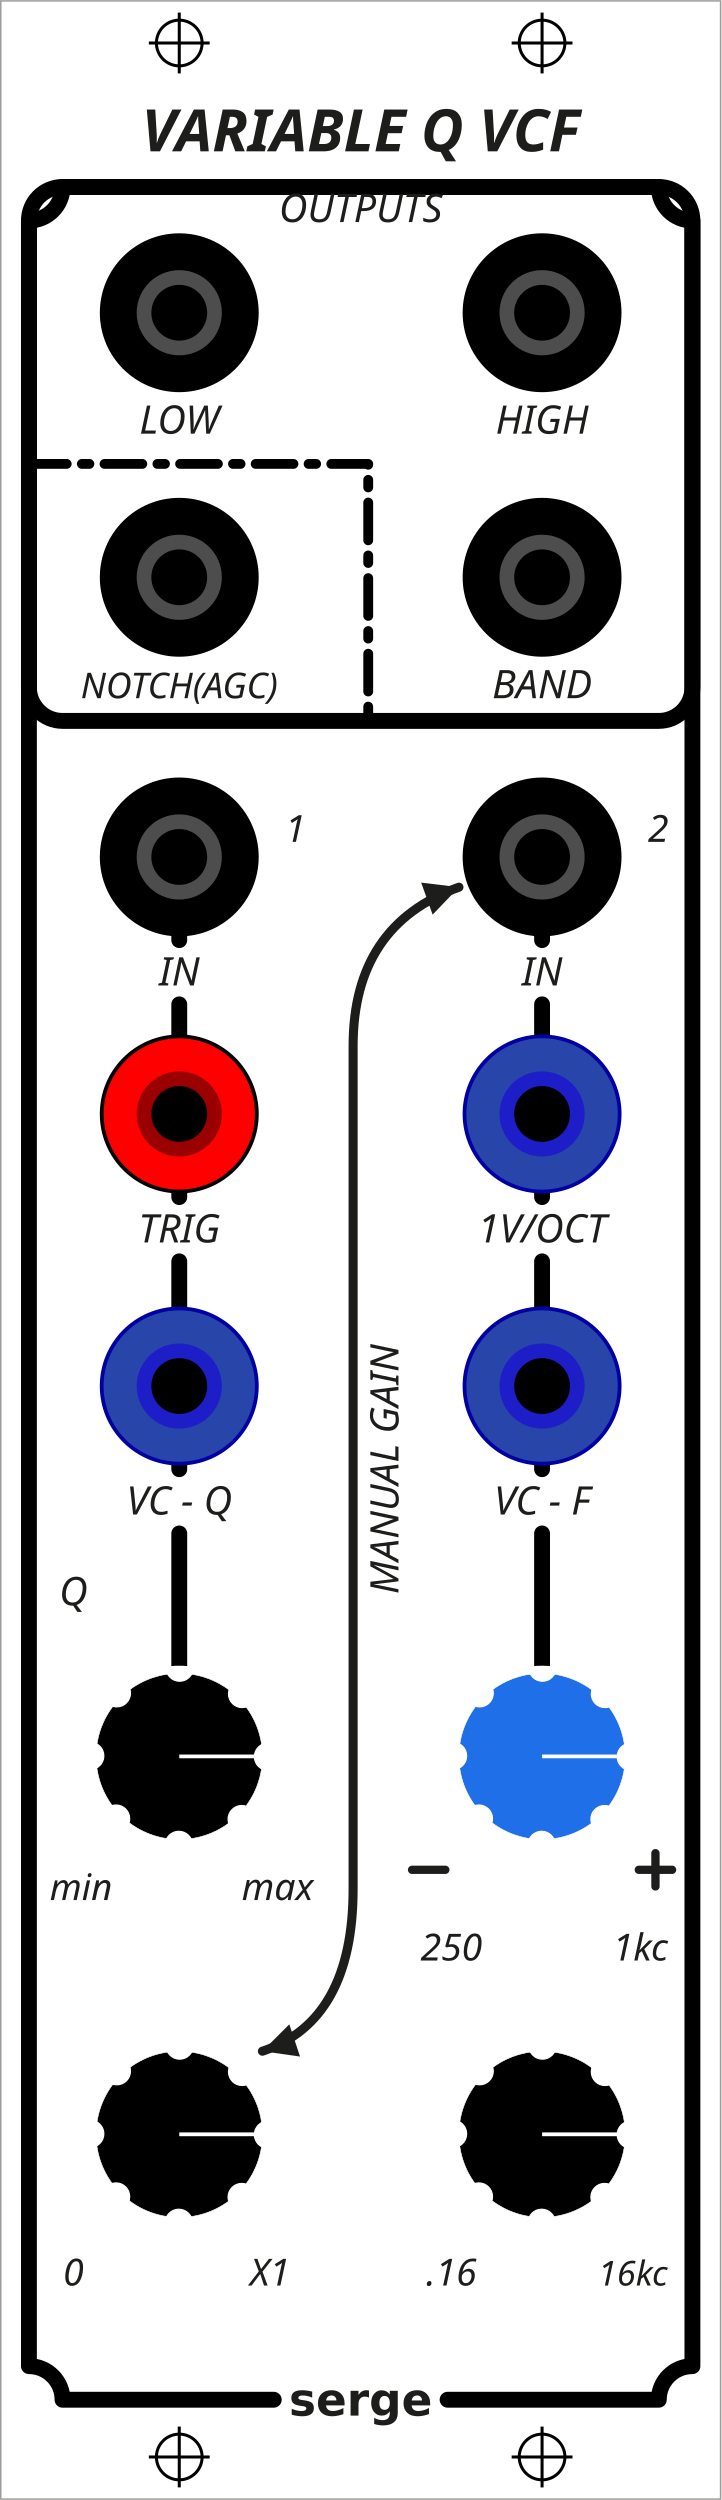
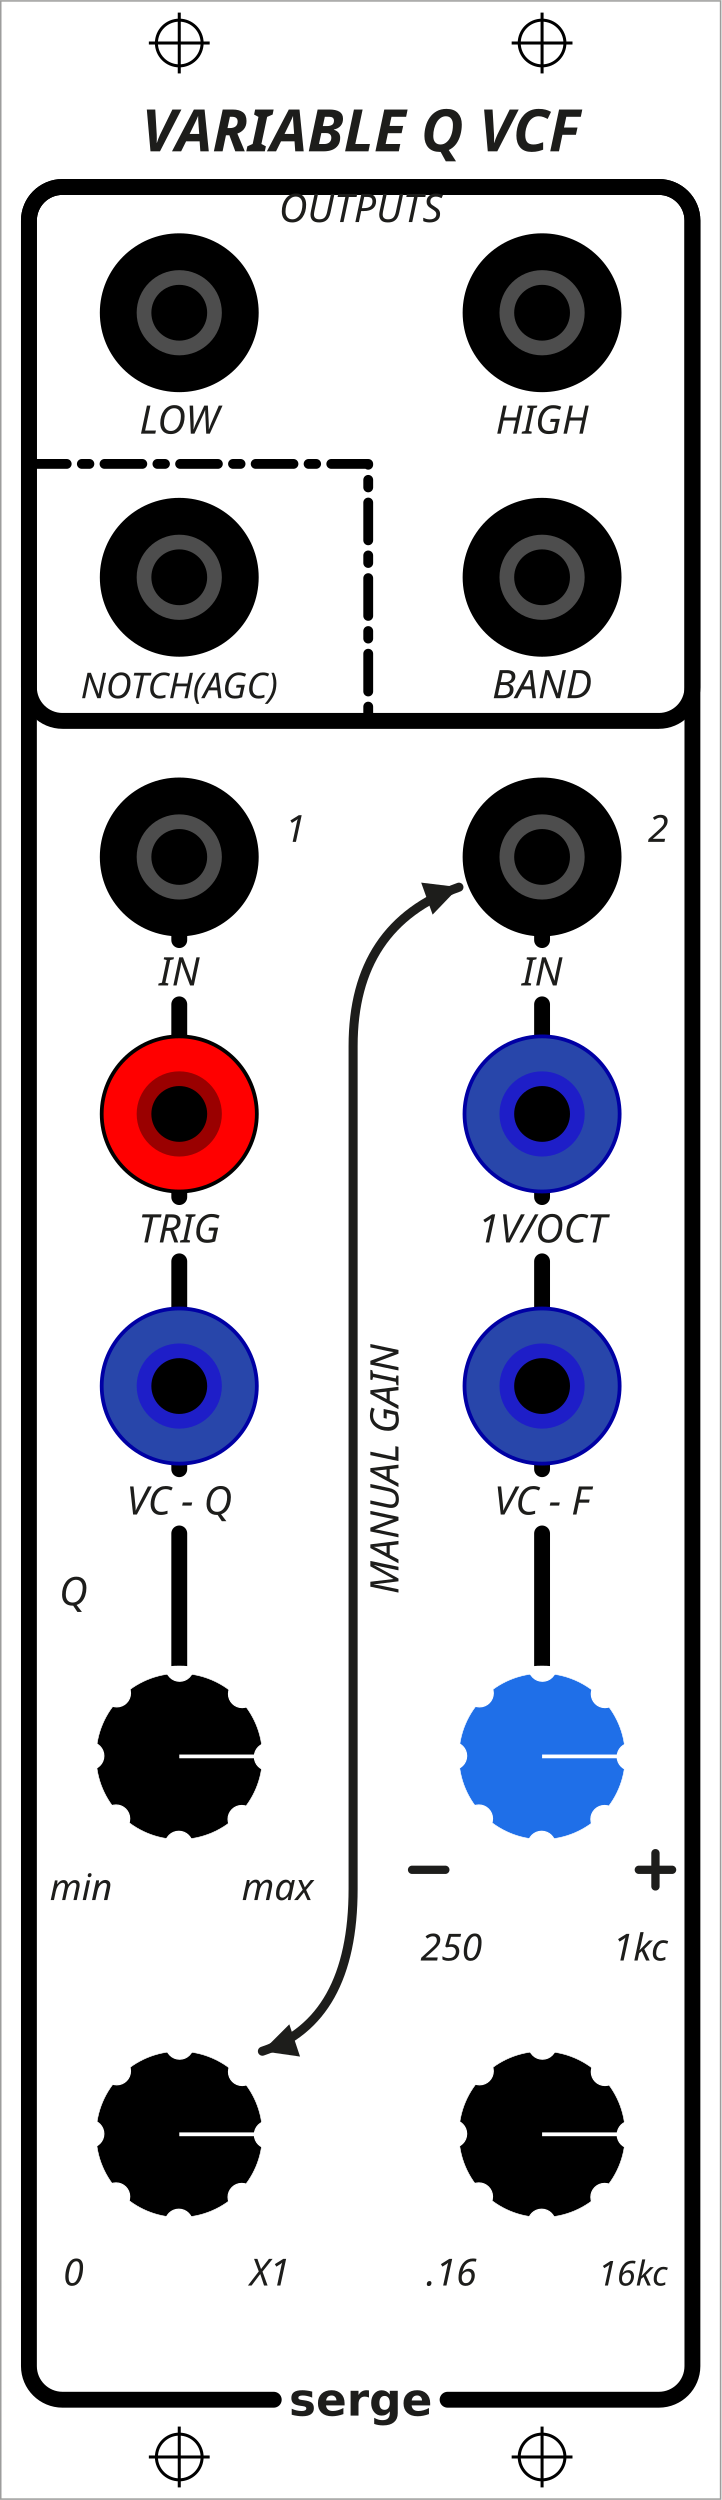
<svg xmlns="http://www.w3.org/2000/svg" xmlns:xlink="http://www.w3.org/1999/xlink" viewBox="0 0 190.866 661.417" height="6.89in" width="1.988in" xml:space="preserve" id="svg-serge" version="1.1">
  <defs id="defs-serge">
    <clipPath id="XMLID_3_-2-2-8-3-0-1-2">
      <use id="use7823-3-2-4-9-0-0" xlink:href="#XMLID_1_" x="0" y="0" width="100%" height="100%" />
    </clipPath>
    <circle id="XMLID_1_" cx="20.975" cy="20.926" r="18.024" />
  </defs>
  <g id="layer-Background">
    <rect id="background-white" x="0" y="0" width="190.866" height="661.417" style="fill:#ffffff;fill-opacity:1;stroke:none" />
    <rect x="0.2" y="0.2" width="190.466" height="661.017" style="fill:none;stroke:#9d9d9c;stroke-width:0.4" />
  </g>
  <g id="layer-Linework" transform="translate(-48.5669 -5.2913)">
-     <path d="M 167.000,640.221 L 222.890,640.221 A 8.89,8.89 0 0 1 231.780,631.332 L 231.780,63.611 A 8.89,8.89 0 0 1 222.890,54.721 L 65.110,54.721 A 8.89,8.89 0 0 1 56.220,63.611 L 56.220,631.332 A 8.89,8.89 0 0 1 65.110,640.221 L 121.000,640.221" style="display:inline;fill:none;stroke:#000000;stroke-width:4.2;stroke-linecap:round;stroke-linejoin:round" />
+     <path d="M 167.000,640.221 L 222.890,640.221 A 8.89,8.89 0 0 0 231.780,631.332 L 231.780,63.611 A 8.89,8.89 0 0 0 222.890,54.721 L 65.110,54.721 A 8.89,8.89 0 0 0 56.220,63.611 L 56.220,631.332 A 8.89,8.89 0 0 0 65.110,640.221 L 121.000,640.221" style="display:inline;fill:none;stroke:#000000;stroke-width:4.2;stroke-linecap:round;stroke-linejoin:round" />
    <text x="144.000" y="644.421" style="font-family:'Futura','Century Gothic','DejaVu Sans',sans-serif;font-weight:bold;font-size:12px;text-anchor:middle;fill:#1d1d1b">serge</text>
    <text x="144.0" y="45.291" style="font-variant:normal;font-weight:bold;font-stretch:normal;font-size:15.5px;font-family:Futura;-inkscape-font-specification:'Futura Bold';font-variant-ligatures:normal;font-variant-caps:normal;font-variant-numeric:normal;font-variant-east-asian:normal;text-align:center;writing-mode:lr-tb;text-anchor:middle;display:inline;fill:#1d1d1b;fill-opacity:1;fill-rule:nonzero;stroke:none;stroke-width:1.332;font-style:oblique">VARIABLE Q VCF</text>
    <path d="M 56.22,63.611 A 8.89,8.89 0 0 1 65.11,54.721 L 222.89,54.721 A 8.89,8.89 0 0 1 231.78,63.611 L 231.78,187.11 A 8.89,8.89 0 0 1 222.89,196 L 65.11,196 A 8.89,8.89 0 0 1 56.22,187.11 Z" style="display:inline;fill:none;stroke:#000000;stroke-width:4.2;stroke-linecap:round;stroke-linejoin:round" />
    <text x="144.0" y="64" style="font-variant:normal;font-weight:normal;font-stretch:normal;font-size:10.42px;font-family:Futura;-inkscape-font-specification:'Futura Bold';font-variant-ligatures:normal;font-variant-caps:normal;font-variant-numeric:normal;font-variant-east-asian:normal;text-align:center;writing-mode:lr-tb;text-anchor:middle;display:inline;fill:#1d1d1b;fill-opacity:1;fill-rule:nonzero;stroke:none;stroke-width:1.332;font-style:oblique">OUTPUTS</text>
    <text x="96.0" y="120" style="font-variant:normal;font-weight:normal;font-stretch:normal;font-size:10.42px;font-family:Futura;-inkscape-font-specification:'Futura Bold';font-variant-ligatures:normal;font-variant-caps:normal;font-variant-numeric:normal;font-variant-east-asian:normal;text-align:center;writing-mode:lr-tb;text-anchor:middle;display:inline;fill:#1d1d1b;fill-opacity:1;fill-rule:nonzero;stroke:none;stroke-width:1.332;font-style:oblique">LOW</text>
    <text x="192.0" y="120" style="font-variant:normal;font-weight:normal;font-stretch:normal;font-size:10.42px;font-family:Futura;-inkscape-font-specification:'Futura Bold';font-variant-ligatures:normal;font-variant-caps:normal;font-variant-numeric:normal;font-variant-east-asian:normal;text-align:center;writing-mode:lr-tb;text-anchor:middle;display:inline;fill:#1d1d1b;fill-opacity:1;fill-rule:nonzero;stroke:none;stroke-width:1.332;font-style:oblique">HIGH</text>
    <text x="96.0" y="190" style="font-variant:normal;font-weight:normal;font-stretch:normal;font-size:9.43px;font-family:Futura;-inkscape-font-specification:'Futura Bold';font-variant-ligatures:normal;font-variant-caps:normal;font-variant-numeric:normal;font-variant-east-asian:normal;text-align:center;writing-mode:lr-tb;text-anchor:middle;display:inline;fill:#1d1d1b;fill-opacity:1;fill-rule:nonzero;stroke:none;stroke-width:1.332;font-style:oblique">NOTCH(AGC)</text>
    <text x="192.0" y="190" style="font-variant:normal;font-weight:normal;font-stretch:normal;font-size:10.42px;font-family:Futura;-inkscape-font-specification:'Futura Bold';font-variant-ligatures:normal;font-variant-caps:normal;font-variant-numeric:normal;font-variant-east-asian:normal;text-align:center;writing-mode:lr-tb;text-anchor:middle;display:inline;fill:#1d1d1b;fill-opacity:1;fill-rule:nonzero;stroke:none;stroke-width:1.332;font-style:oblique">BAND</text>
    <path d="M 56.22,128 L 146.00,128 L 146.00,196" style="display:inline;fill:none;stroke:#000000;stroke-width:2.6;stroke-linecap:round;stroke-linejoin:round;stroke-dasharray:10,4,2,4" />
    <text x="124.0" y="228" style="font-variant:normal;font-weight:normal;font-stretch:normal;font-size:9.87px;font-family:Futura;-inkscape-font-specification:'Futura Bold';font-variant-ligatures:normal;font-variant-caps:normal;font-variant-numeric:normal;font-variant-east-asian:normal;text-align:start;writing-mode:lr-tb;text-anchor:start;display:inline;fill:#1d1d1b;fill-opacity:1;fill-rule:nonzero;stroke:none;stroke-width:1.332;font-style:oblique">1</text>
    <text x="220.0" y="228" style="font-variant:normal;font-weight:normal;font-stretch:normal;font-size:9.87px;font-family:Futura;-inkscape-font-specification:'Futura Bold';font-variant-ligatures:normal;font-variant-caps:normal;font-variant-numeric:normal;font-variant-east-asian:normal;text-align:start;writing-mode:lr-tb;text-anchor:start;display:inline;fill:#1d1d1b;fill-opacity:1;fill-rule:nonzero;stroke:none;stroke-width:1.332;font-style:oblique">2</text>
    <path d="M 96.000,246.518 L 96.000,254.000" style="display:inline;fill:none;stroke:#000000;stroke-width:4.2;stroke-linecap:round;stroke-linejoin:round;stroke-dasharray:none;stroke-opacity:1" />
    <text x="96.0" y="266" style="font-variant:normal;font-weight:normal;font-stretch:normal;font-size:10.42px;font-family:Futura;-inkscape-font-specification:'Futura Bold';font-variant-ligatures:normal;font-variant-caps:normal;font-variant-numeric:normal;font-variant-east-asian:normal;text-align:center;writing-mode:lr-tb;text-anchor:middle;display:inline;fill:#1d1d1b;fill-opacity:1;fill-rule:nonzero;stroke:none;stroke-width:1.332;font-style:oblique">IN</text>
    <path d="M 96.000,271.000 L 96.000,285.482" style="display:inline;fill:none;stroke:#000000;stroke-width:4.2;stroke-linecap:round;stroke-linejoin:round;stroke-dasharray:none;stroke-opacity:1" />
    <path d="M 192.000,246.518 L 192.000,254.000" style="display:inline;fill:none;stroke:#000000;stroke-width:4.2;stroke-linecap:round;stroke-linejoin:round;stroke-dasharray:none;stroke-opacity:1" />
    <text x="192.0" y="266" style="font-variant:normal;font-weight:normal;font-stretch:normal;font-size:10.42px;font-family:Futura;-inkscape-font-specification:'Futura Bold';font-variant-ligatures:normal;font-variant-caps:normal;font-variant-numeric:normal;font-variant-east-asian:normal;text-align:center;writing-mode:lr-tb;text-anchor:middle;display:inline;fill:#1d1d1b;fill-opacity:1;fill-rule:nonzero;stroke:none;stroke-width:1.332;font-style:oblique">IN</text>
    <path d="M 192.000,271.000 L 192.000,285.482" style="display:inline;fill:none;stroke:#000000;stroke-width:4.2;stroke-linecap:round;stroke-linejoin:round;stroke-dasharray:none;stroke-opacity:1" />
    <path d="M 96.000,314.518 L 96.000,322.000" style="display:inline;fill:none;stroke:#000000;stroke-width:4.2;stroke-linecap:round;stroke-linejoin:round;stroke-dasharray:none;stroke-opacity:1" />
    <text x="96.0" y="334" style="font-variant:normal;font-weight:normal;font-stretch:normal;font-size:10.42px;font-family:Futura;-inkscape-font-specification:'Futura Bold';font-variant-ligatures:normal;font-variant-caps:normal;font-variant-numeric:normal;font-variant-east-asian:normal;text-align:center;writing-mode:lr-tb;text-anchor:middle;display:inline;fill:#1d1d1b;fill-opacity:1;fill-rule:nonzero;stroke:none;stroke-width:1.332;font-style:oblique">TRIG</text>
    <path d="M 96.000,339.000 L 96.000,357.482" style="display:inline;fill:none;stroke:#000000;stroke-width:4.2;stroke-linecap:round;stroke-linejoin:round;stroke-dasharray:none;stroke-opacity:1" />
    <path d="M 192.000,314.518 L 192.000,322.000" style="display:inline;fill:none;stroke:#000000;stroke-width:4.2;stroke-linecap:round;stroke-linejoin:round;stroke-dasharray:none;stroke-opacity:1" />
    <text x="192.0" y="334" style="font-variant:normal;font-weight:normal;font-stretch:normal;font-size:10.42px;font-family:Futura;-inkscape-font-specification:'Futura Bold';font-variant-ligatures:normal;font-variant-caps:normal;font-variant-numeric:normal;font-variant-east-asian:normal;text-align:center;writing-mode:lr-tb;text-anchor:middle;display:inline;fill:#1d1d1b;fill-opacity:1;fill-rule:nonzero;stroke:none;stroke-width:1.332;font-style:oblique">1V/OCT</text>
    <path d="M 192.000,339.000 L 192.000,357.482" style="display:inline;fill:none;stroke:#000000;stroke-width:4.2;stroke-linecap:round;stroke-linejoin:round;stroke-dasharray:none;stroke-opacity:1" />
    <path d="M 96.000,386.518 L 96.000,394.000" style="display:inline;fill:none;stroke:#000000;stroke-width:4.2;stroke-linecap:round;stroke-linejoin:round;stroke-dasharray:none;stroke-opacity:1" />
    <text x="96.0" y="406" style="font-variant:normal;font-weight:normal;font-stretch:normal;font-size:10.42px;font-family:Futura;-inkscape-font-specification:'Futura Bold';font-variant-ligatures:normal;font-variant-caps:normal;font-variant-numeric:normal;font-variant-east-asian:normal;text-align:center;writing-mode:lr-tb;text-anchor:middle;display:inline;fill:#1d1d1b;fill-opacity:1;fill-rule:nonzero;stroke:none;stroke-width:1.332;font-style:oblique">VC - Q</text>
    <path d="M 96.000,411.000 L 96.000,457.372" style="display:inline;fill:none;stroke:#000000;stroke-width:4.2;stroke-linecap:round;stroke-linejoin:round;stroke-dasharray:none;stroke-opacity:1" />
    <text x="68.0" y="430" style="font-variant:normal;font-weight:normal;font-stretch:normal;font-size:10.42px;font-family:Futura;-inkscape-font-specification:'Futura Bold';font-variant-ligatures:normal;font-variant-caps:normal;font-variant-numeric:normal;font-variant-east-asian:normal;text-align:center;writing-mode:lr-tb;text-anchor:middle;display:inline;fill:#1d1d1b;fill-opacity:1;fill-rule:nonzero;stroke:none;stroke-width:1.332;font-style:oblique">Q</text>
    <path d="M 192.000,386.518 L 192.000,394.000" style="display:inline;fill:none;stroke:#000000;stroke-width:4.2;stroke-linecap:round;stroke-linejoin:round;stroke-dasharray:none;stroke-opacity:1" />
    <text x="192.0" y="406" style="font-variant:normal;font-weight:normal;font-stretch:normal;font-size:10.42px;font-family:Futura;-inkscape-font-specification:'Futura Bold';font-variant-ligatures:normal;font-variant-caps:normal;font-variant-numeric:normal;font-variant-east-asian:normal;text-align:center;writing-mode:lr-tb;text-anchor:middle;display:inline;fill:#1d1d1b;fill-opacity:1;fill-rule:nonzero;stroke:none;stroke-width:1.332;font-style:oblique">VC - F</text>
    <path d="M 192.000,411.000 L 192.000,457.372" style="display:inline;fill:none;stroke:#000000;stroke-width:4.2;stroke-linecap:round;stroke-linejoin:round;stroke-dasharray:none;stroke-opacity:1" />
    <text x="70.0" y="508" style="font-variant:normal;font-weight:normal;font-stretch:normal;font-size:9.67px;font-family:Futura;-inkscape-font-specification:'Futura Bold';font-variant-ligatures:normal;font-variant-caps:normal;font-variant-numeric:normal;font-variant-east-asian:normal;text-align:center;writing-mode:lr-tb;text-anchor:middle;display:inline;fill:#1d1d1b;fill-opacity:1;fill-rule:nonzero;stroke:none;stroke-width:1.332;font-style:oblique">min</text>
    <text x="122.0" y="508" style="font-variant:normal;font-weight:normal;font-stretch:normal;font-size:9.87px;font-family:Futura;-inkscape-font-specification:'Futura Bold';font-variant-ligatures:normal;font-variant-caps:normal;font-variant-numeric:normal;font-variant-east-asian:normal;text-align:center;writing-mode:lr-tb;text-anchor:middle;display:inline;fill:#1d1d1b;fill-opacity:1;fill-rule:nonzero;stroke:none;stroke-width:1.332;font-style:oblique">max</text>
    <path d="M 157.60,500.00 L 166.40,500.00" style="display:inline;fill:none;stroke:#1d1d1b;stroke-width:2.2;stroke-linecap:round;stroke-linejoin:round" />
    <path d="M 217.60,500.00 L 226.40,500.00 M 222.00,495.60 L 222.00,504.40" style="display:inline;fill:none;stroke:#1d1d1b;stroke-width:2.2;stroke-linecap:round;stroke-linejoin:round" />
    <text x="168.0" y="524" style="font-variant:normal;font-weight:normal;font-stretch:normal;font-size:9.87px;font-family:Futura;-inkscape-font-specification:'Futura Bold';font-variant-ligatures:normal;font-variant-caps:normal;font-variant-numeric:normal;font-variant-east-asian:normal;text-align:center;writing-mode:lr-tb;text-anchor:middle;display:inline;fill:#1d1d1b;fill-opacity:1;fill-rule:nonzero;stroke:none;stroke-width:1.332;font-style:oblique">250</text>
    <text x="218.0" y="524" style="font-variant:normal;font-weight:normal;font-stretch:normal;font-size:9.87px;font-family:Futura;-inkscape-font-specification:'Futura Bold';font-variant-ligatures:normal;font-variant-caps:normal;font-variant-numeric:normal;font-variant-east-asian:normal;text-align:center;writing-mode:lr-tb;text-anchor:middle;display:inline;fill:#1d1d1b;fill-opacity:1;fill-rule:nonzero;stroke:none;stroke-width:1.332;font-style:oblique">1kc</text>
    <text x="68.0" y="610" style="font-variant:normal;font-weight:normal;font-stretch:normal;font-size:9.87px;font-family:Futura;-inkscape-font-specification:'Futura Bold';font-variant-ligatures:normal;font-variant-caps:normal;font-variant-numeric:normal;font-variant-east-asian:normal;text-align:center;writing-mode:lr-tb;text-anchor:middle;display:inline;fill:#1d1d1b;fill-opacity:1;fill-rule:nonzero;stroke:none;stroke-width:1.332;font-style:oblique">0</text>
    <text x="120.0" y="610" style="font-variant:normal;font-weight:normal;font-stretch:normal;font-size:9.87px;font-family:Futura;-inkscape-font-specification:'Futura Bold';font-variant-ligatures:normal;font-variant-caps:normal;font-variant-numeric:normal;font-variant-east-asian:normal;text-align:center;writing-mode:lr-tb;text-anchor:middle;display:inline;fill:#1d1d1b;fill-opacity:1;fill-rule:nonzero;stroke:none;stroke-width:1.332;font-style:oblique">X1</text>
    <text x="168.0" y="610" style="font-variant:normal;font-weight:normal;font-stretch:normal;font-size:9.87px;font-family:Futura;-inkscape-font-specification:'Futura Bold';font-variant-ligatures:normal;font-variant-caps:normal;font-variant-numeric:normal;font-variant-east-asian:normal;text-align:center;writing-mode:lr-tb;text-anchor:middle;display:inline;fill:#1d1d1b;fill-opacity:1;fill-rule:nonzero;stroke:none;stroke-width:1.332;font-style:oblique">.16</text>
    <text x="216.0" y="610" style="font-variant:normal;font-weight:normal;font-stretch:normal;font-size:9.07px;font-family:Futura;-inkscape-font-specification:'Futura Bold';font-variant-ligatures:normal;font-variant-caps:normal;font-variant-numeric:normal;font-variant-east-asian:normal;text-align:center;writing-mode:lr-tb;text-anchor:middle;display:inline;fill:#1d1d1b;fill-opacity:1;fill-rule:nonzero;stroke:none;stroke-width:1.332;font-style:oblique">16kc</text>
    <path d="M 118.00,548 Q 142.00,540 142.00,505 L 142.00,282 Q 142.00,250 170.00,240" style="display:inline;fill:none;stroke:#1d1d1b;stroke-width:2.4;stroke-linecap:round;stroke-linejoin:round" />
    <path d="M 118.00,548.00 L 125.12,540.88 L 127.96,549.42 Z" style="fill:#1d1d1b;stroke:none" />
    <path d="M 170.00,240.00 L 163.04,247.26 L 160.01,238.79 Z" style="fill:#1d1d1b;stroke:none" />
    <text x="154.0" y="394" style="font-variant:normal;font-weight:normal;font-stretch:normal;font-size:10.42px;font-family:Futura;-inkscape-font-specification:'Futura Bold';font-variant-ligatures:normal;font-variant-caps:normal;font-variant-numeric:normal;font-variant-east-asian:normal;text-align:center;writing-mode:lr-tb;text-anchor:middle;display:inline;fill:#1d1d1b;fill-opacity:1;fill-rule:nonzero;stroke:none;stroke-width:1.332;font-style:oblique" transform="rotate(-90 154.00 394.00)">MANUAL GAIN</text>
  </g>
  <g id="layer-XXX" transform="translate(-48.5669 -5.2913)">
    <g transform="matrix(1,0,0,1,-95.95958,-68.1832)">
      <g style="display:inline" id="g46362-5-5-s1" transform="matrix(1.333333,0,0,-1.333333,-192.0404,468.1833)">
        <g transform="matrix(1,0,0,0.997611,0,504)" id="g46352-9-9-s1">
          <path id="path46350-9-1-s1" style="fill:none;stroke:#1d1d1b;stroke-width:1.802;stroke-linecap:butt;stroke-linejoin:miter;stroke-miterlimit:8.825;stroke-dasharray:none;stroke-opacity:1" d="m 282.828,-265.474 10.344,-10.345" />
        </g>
        <g id="g46360-2-3-s1">
          <g id="g46358-5-2-s1">
            <g transform="matrix(1,0,0,0.997611,0,504)" id="g46356-6-0-s1">
              <path id="path46354-1-9-s1" style="fill:none;stroke:#1d1d1b;stroke-width:1.802;stroke-linecap:butt;stroke-linejoin:miter;stroke-miterlimit:8.825;stroke-dasharray:none;stroke-opacity:1" d="m 293.172,-265.474 -10.344,-10.345" />
            </g>
          </g>
        </g>
      </g>
    </g>
    <g transform="matrix(1,0,0,1,0.04042,-68.1832)">
      <g style="display:inline" id="g46362-5-5-s3" transform="matrix(1.333333,0,0,-1.333333,-192.0404,468.1833)">
        <g transform="matrix(1,0,0,0.997611,0,504)" id="g46352-9-9-s3">
          <path id="path46350-9-1-s3" style="fill:none;stroke:#1d1d1b;stroke-width:1.802;stroke-linecap:butt;stroke-linejoin:miter;stroke-miterlimit:8.825;stroke-dasharray:none;stroke-opacity:1" d="m 282.828,-265.474 10.344,-10.345" />
        </g>
        <g id="g46360-2-3-s3">
          <g id="g46358-5-2-s3">
            <g transform="matrix(1,0,0,0.997611,0,504)" id="g46356-6-0-s3">
              <path id="path46354-1-9-s3" style="fill:none;stroke:#1d1d1b;stroke-width:1.802;stroke-linecap:butt;stroke-linejoin:miter;stroke-miterlimit:8.825;stroke-dasharray:none;stroke-opacity:1" d="m 293.172,-265.474 -10.344,-10.345" />
            </g>
          </g>
        </g>
      </g>
    </g>
    <g transform="matrix(1,0,0,1,-95.95958,1.816802)">
      <g style="display:inline" id="g46362-5-5-s5" transform="matrix(1.333333,0,0,-1.333333,-192.0404,468.1833)">
        <g transform="matrix(1,0,0,0.997611,0,504)" id="g46352-9-9-s5">
          <path id="path46350-9-1-s5" style="fill:none;stroke:#1d1d1b;stroke-width:1.802;stroke-linecap:butt;stroke-linejoin:miter;stroke-miterlimit:8.825;stroke-dasharray:none;stroke-opacity:1" d="m 282.828,-265.474 10.344,-10.345" />
        </g>
        <g id="g46360-2-3-s5">
          <g id="g46358-5-2-s5">
            <g transform="matrix(1,0,0,0.997611,0,504)" id="g46356-6-0-s5">
              <path id="path46354-1-9-s5" style="fill:none;stroke:#1d1d1b;stroke-width:1.802;stroke-linecap:butt;stroke-linejoin:miter;stroke-miterlimit:8.825;stroke-dasharray:none;stroke-opacity:1" d="m 293.172,-265.474 -10.344,-10.345" />
            </g>
          </g>
        </g>
      </g>
    </g>
    <g transform="matrix(1,0,0,1,0.04042,1.816802)">
      <g style="display:inline" id="g46362-5-5-s7" transform="matrix(1.333333,0,0,-1.333333,-192.0404,468.1833)">
        <g transform="matrix(1,0,0,0.997611,0,504)" id="g46352-9-9-s7">
          <path id="path46350-9-1-s7" style="fill:none;stroke:#1d1d1b;stroke-width:1.802;stroke-linecap:butt;stroke-linejoin:miter;stroke-miterlimit:8.825;stroke-dasharray:none;stroke-opacity:1" d="m 282.828,-265.474 10.344,-10.345" />
        </g>
        <g id="g46360-2-3-s7">
          <g id="g46358-5-2-s7">
            <g transform="matrix(1,0,0,0.997611,0,504)" id="g46356-6-0-s7">
              <path id="path46354-1-9-s7" style="fill:none;stroke:#1d1d1b;stroke-width:1.802;stroke-linecap:butt;stroke-linejoin:miter;stroke-miterlimit:8.825;stroke-dasharray:none;stroke-opacity:1" d="m 293.172,-265.474 -10.344,-10.345" />
            </g>
          </g>
        </g>
      </g>
    </g>
    <g transform="matrix(1,0,0,1,-95.95958,75.8168)">
      <g style="display:inline" id="g46362-5-5-s9" transform="matrix(1.333333,0,0,-1.333333,-192.0404,468.1833)">
        <g transform="matrix(1,0,0,0.997611,0,504)" id="g46352-9-9-s9">
          <path id="path46350-9-1-s9" style="fill:none;stroke:#1d1d1b;stroke-width:1.802;stroke-linecap:butt;stroke-linejoin:miter;stroke-miterlimit:8.825;stroke-dasharray:none;stroke-opacity:1" d="m 282.828,-265.474 10.344,-10.345" />
        </g>
        <g id="g46360-2-3-s9">
          <g id="g46358-5-2-s9">
            <g transform="matrix(1,0,0,0.997611,0,504)" id="g46356-6-0-s9">
              <path id="path46354-1-9-s9" style="fill:none;stroke:#1d1d1b;stroke-width:1.802;stroke-linecap:butt;stroke-linejoin:miter;stroke-miterlimit:8.825;stroke-dasharray:none;stroke-opacity:1" d="m 293.172,-265.474 -10.344,-10.345" />
            </g>
          </g>
        </g>
      </g>
    </g>
    <g transform="matrix(1,0,0,1,0.04042,75.8168)">
      <g style="display:inline" id="g46362-5-5-s11" transform="matrix(1.333333,0,0,-1.333333,-192.0404,468.1833)">
        <g transform="matrix(1,0,0,0.997611,0,504)" id="g46352-9-9-s11">
          <path id="path46350-9-1-s11" style="fill:none;stroke:#1d1d1b;stroke-width:1.802;stroke-linecap:butt;stroke-linejoin:miter;stroke-miterlimit:8.825;stroke-dasharray:none;stroke-opacity:1" d="m 282.828,-265.474 10.344,-10.345" />
        </g>
        <g id="g46360-2-3-s11">
          <g id="g46358-5-2-s11">
            <g transform="matrix(1,0,0,0.997611,0,504)" id="g46356-6-0-s11">
              <path id="path46354-1-9-s11" style="fill:none;stroke:#1d1d1b;stroke-width:1.802;stroke-linecap:butt;stroke-linejoin:miter;stroke-miterlimit:8.825;stroke-dasharray:none;stroke-opacity:1" d="m 293.172,-265.474 -10.344,-10.345" />
            </g>
          </g>
        </g>
      </g>
    </g>
    <g transform="matrix(1,0,0,1,-95.95958,143.8168)">
      <g style="display:inline" id="g46362-5-5-s13" transform="matrix(1.333333,0,0,-1.333333,-192.0404,468.1833)">
        <g transform="matrix(1,0,0,0.997611,0,504)" id="g46352-9-9-s13">
          <path id="path46350-9-1-s13" style="fill:none;stroke:#1d1d1b;stroke-width:1.802;stroke-linecap:butt;stroke-linejoin:miter;stroke-miterlimit:8.825;stroke-dasharray:none;stroke-opacity:1" d="m 282.828,-265.474 10.344,-10.345" />
        </g>
        <g id="g46360-2-3-s13">
          <g id="g46358-5-2-s13">
            <g transform="matrix(1,0,0,0.997611,0,504)" id="g46356-6-0-s13">
              <path id="path46354-1-9-s13" style="fill:none;stroke:#1d1d1b;stroke-width:1.802;stroke-linecap:butt;stroke-linejoin:miter;stroke-miterlimit:8.825;stroke-dasharray:none;stroke-opacity:1" d="m 293.172,-265.474 -10.344,-10.345" />
            </g>
          </g>
        </g>
      </g>
    </g>
    <g transform="matrix(1,0,0,1,0.04042,143.8168)">
      <g style="display:inline" id="g46362-5-5-s15" transform="matrix(1.333333,0,0,-1.333333,-192.0404,468.1833)">
        <g transform="matrix(1,0,0,0.997611,0,504)" id="g46352-9-9-s15">
          <path id="path46350-9-1-s15" style="fill:none;stroke:#1d1d1b;stroke-width:1.802;stroke-linecap:butt;stroke-linejoin:miter;stroke-miterlimit:8.825;stroke-dasharray:none;stroke-opacity:1" d="m 282.828,-265.474 10.344,-10.345" />
        </g>
        <g id="g46360-2-3-s15">
          <g id="g46358-5-2-s15">
            <g transform="matrix(1,0,0,0.997611,0,504)" id="g46356-6-0-s15">
              <path id="path46354-1-9-s15" style="fill:none;stroke:#1d1d1b;stroke-width:1.802;stroke-linecap:butt;stroke-linejoin:miter;stroke-miterlimit:8.825;stroke-dasharray:none;stroke-opacity:1" d="m 293.172,-265.474 -10.344,-10.345" />
            </g>
          </g>
        </g>
      </g>
    </g>
    <g transform="matrix(1,0,0,1,-95.95958,215.8168)">
      <g style="display:inline" id="g46362-5-5-s17" transform="matrix(1.333333,0,0,-1.333333,-192.0404,468.1833)">
        <g transform="matrix(1,0,0,0.997611,0,504)" id="g46352-9-9-s17">
          <path id="path46350-9-1-s17" style="fill:none;stroke:#1d1d1b;stroke-width:1.802;stroke-linecap:butt;stroke-linejoin:miter;stroke-miterlimit:8.825;stroke-dasharray:none;stroke-opacity:1" d="m 282.828,-265.474 10.344,-10.345" />
        </g>
        <g id="g46360-2-3-s17">
          <g id="g46358-5-2-s17">
            <g transform="matrix(1,0,0,0.997611,0,504)" id="g46356-6-0-s17">
              <path id="path46354-1-9-s17" style="fill:none;stroke:#1d1d1b;stroke-width:1.802;stroke-linecap:butt;stroke-linejoin:miter;stroke-miterlimit:8.825;stroke-dasharray:none;stroke-opacity:1" d="m 293.172,-265.474 -10.344,-10.345" />
            </g>
          </g>
        </g>
      </g>
    </g>
    <g transform="matrix(1,0,0,1,0.04042,215.8168)">
      <g style="display:inline" id="g46362-5-5-s19" transform="matrix(1.333333,0,0,-1.333333,-192.0404,468.1833)">
        <g transform="matrix(1,0,0,0.997611,0,504)" id="g46352-9-9-s19">
          <path id="path46350-9-1-s19" style="fill:none;stroke:#1d1d1b;stroke-width:1.802;stroke-linecap:butt;stroke-linejoin:miter;stroke-miterlimit:8.825;stroke-dasharray:none;stroke-opacity:1" d="m 282.828,-265.474 10.344,-10.345" />
        </g>
        <g id="g46360-2-3-s19">
          <g id="g46358-5-2-s19">
            <g transform="matrix(1,0,0,0.997611,0,504)" id="g46356-6-0-s19">
              <path id="path46354-1-9-s19" style="fill:none;stroke:#1d1d1b;stroke-width:1.802;stroke-linecap:butt;stroke-linejoin:miter;stroke-miterlimit:8.825;stroke-dasharray:none;stroke-opacity:1" d="m 293.172,-265.474 -10.344,-10.345" />
            </g>
          </g>
        </g>
      </g>
    </g>
    <g transform="matrix(1,0,0,1,-95.95958,313.8168)">
      <g style="display:inline" id="g46362-5-5-s21" transform="matrix(1.333333,0,0,-1.333333,-192.0404,468.1833)">
        <g transform="matrix(1,0,0,0.997611,0,504)" id="g46352-9-9-s21">
          <path id="path46350-9-1-s21" style="fill:none;stroke:#1d1d1b;stroke-width:1.802;stroke-linecap:butt;stroke-linejoin:miter;stroke-miterlimit:8.825;stroke-dasharray:none;stroke-opacity:1" d="m 282.828,-265.474 10.344,-10.345" />
        </g>
        <g id="g46360-2-3-s21">
          <g id="g46358-5-2-s21">
            <g transform="matrix(1,0,0,0.997611,0,504)" id="g46356-6-0-s21">
              <path id="path46354-1-9-s21" style="fill:none;stroke:#1d1d1b;stroke-width:1.802;stroke-linecap:butt;stroke-linejoin:miter;stroke-miterlimit:8.825;stroke-dasharray:none;stroke-opacity:1" d="m 293.172,-265.474 -10.344,-10.345" />
            </g>
          </g>
        </g>
      </g>
    </g>
    <g transform="matrix(1,0,0,1,0.04042,313.8168)">
      <g style="display:inline" id="g46362-5-5-s23" transform="matrix(1.333333,0,0,-1.333333,-192.0404,468.1833)">
        <g transform="matrix(1,0,0,0.997611,0,504)" id="g46352-9-9-s23">
          <path id="path46350-9-1-s23" style="fill:none;stroke:#1d1d1b;stroke-width:1.802;stroke-linecap:butt;stroke-linejoin:miter;stroke-miterlimit:8.825;stroke-dasharray:none;stroke-opacity:1" d="m 282.828,-265.474 10.344,-10.345" />
        </g>
        <g id="g46360-2-3-s23">
          <g id="g46358-5-2-s23">
            <g transform="matrix(1,0,0,0.997611,0,504)" id="g46356-6-0-s23">
              <path id="path46354-1-9-s23" style="fill:none;stroke:#1d1d1b;stroke-width:1.802;stroke-linecap:butt;stroke-linejoin:miter;stroke-miterlimit:8.825;stroke-dasharray:none;stroke-opacity:1" d="m 293.172,-265.474 -10.344,-10.345" />
            </g>
          </g>
        </g>
      </g>
    </g>
    <g transform="matrix(1,0,0,1,-95.95958,413.8168)">
      <g style="display:inline" id="g46362-5-5-s25" transform="matrix(1.333333,0,0,-1.333333,-192.0404,468.1833)">
        <g transform="matrix(1,0,0,0.997611,0,504)" id="g46352-9-9-s25">
          <path id="path46350-9-1-s25" style="fill:none;stroke:#1d1d1b;stroke-width:1.802;stroke-linecap:butt;stroke-linejoin:miter;stroke-miterlimit:8.825;stroke-dasharray:none;stroke-opacity:1" d="m 282.828,-265.474 10.344,-10.345" />
        </g>
        <g id="g46360-2-3-s25">
          <g id="g46358-5-2-s25">
            <g transform="matrix(1,0,0,0.997611,0,504)" id="g46356-6-0-s25">
              <path id="path46354-1-9-s25" style="fill:none;stroke:#1d1d1b;stroke-width:1.802;stroke-linecap:butt;stroke-linejoin:miter;stroke-miterlimit:8.825;stroke-dasharray:none;stroke-opacity:1" d="m 293.172,-265.474 -10.344,-10.345" />
            </g>
          </g>
        </g>
      </g>
    </g>
    <g transform="matrix(1,0,0,1,0.04042,413.8168)">
      <g style="display:inline" id="g46362-5-5-s27" transform="matrix(1.333333,0,0,-1.333333,-192.0404,468.1833)">
        <g transform="matrix(1,0,0,0.997611,0,504)" id="g46352-9-9-s27">
          <path id="path46350-9-1-s27" style="fill:none;stroke:#1d1d1b;stroke-width:1.802;stroke-linecap:butt;stroke-linejoin:miter;stroke-miterlimit:8.825;stroke-dasharray:none;stroke-opacity:1" d="m 282.828,-265.474 10.344,-10.345" />
        </g>
        <g id="g46360-2-3-s27">
          <g id="g46358-5-2-s27">
            <g transform="matrix(1,0,0,0.997611,0,504)" id="g46356-6-0-s27">
              <path id="path46354-1-9-s27" style="fill:none;stroke:#1d1d1b;stroke-width:1.802;stroke-linecap:butt;stroke-linejoin:miter;stroke-miterlimit:8.825;stroke-dasharray:none;stroke-opacity:1" d="m 293.172,-265.474 -10.344,-10.345" />
            </g>
          </g>
        </g>
      </g>
    </g>
    <g>
      <circle cx="96.000" cy="16.630" r="6.047" style="fill:none;stroke:#000000;stroke-width:0.8" />
      <path d="M 87.953,16.630 L 104.047,16.630 M 96.000,8.583 L 96.000,24.677" style="fill:none;stroke:#000000;stroke-width:0.8" />
    </g>
    <g>
      <circle cx="96.000" cy="655.370" r="6.047" style="fill:none;stroke:#000000;stroke-width:0.8" />
      <path d="M 87.953,655.370 L 104.047,655.370 M 96.000,647.323 L 96.000,663.417" style="fill:none;stroke:#000000;stroke-width:0.8" />
    </g>
    <g>
      <circle cx="192.000" cy="16.630" r="6.047" style="fill:none;stroke:#000000;stroke-width:0.8" />
      <path d="M 183.953,16.630 L 200.047,16.630 M 192.000,8.583 L 192.000,24.677" style="fill:none;stroke:#000000;stroke-width:0.8" />
    </g>
    <g>
      <circle cx="192.000" cy="655.370" r="6.047" style="fill:none;stroke:#000000;stroke-width:0.8" />
      <path d="M 183.953,655.370 L 200.047,655.370 M 192.000,647.323 L 192.000,663.417" style="fill:none;stroke:#000000;stroke-width:0.8" />
    </g>
  </g>
  <g id="layer-Jacks-Knobs" transform="translate(-48.5669 -5.2913)">
    <g transform="matrix(1,0,0,1,-143.9831,-31.92704)">
      <g style="display:inline;stroke-width:0.772" transform="matrix(1.295292,0,0,1.295294,6.830493,-113.2258)" id="g46548-2-1-0-s2">
        <g style="stroke-width:0.772" id="g46542-4-3-17-s2">
          <path id="path46540-9-1-1-s2" style="stroke:#000000;stroke-width:0.772" d="M 195.84,180 A 15.84,15.84 0 0 1 180,195.84 15.84,15.84 0 0 1 164.16,180 15.84,15.84 0 0 1 180,164.16 15.84,15.84 0 0 1 195.84,180" />
        </g>
        <g style="stroke-width:0.772" id="g46546-3-1-90-s2">
          <path id="path46544-1-8-4-s2" style="stroke:#4d4d4d;stroke-width:3" d="m 187.2,180 a 7.2,7.2 0 0 1 -7.2,7.2 7.2,7.2 0 0 1 -7.2,-7.2 7.2,7.2 0 0 1 7.2,-7.2 7.2,7.2 0 0 1 7.2,7.2" />
        </g>
      </g>
    </g>
    <g transform="matrix(1,0,0,1,-47.98307,-31.92704)">
      <g style="display:inline;stroke-width:0.772" transform="matrix(1.295292,0,0,1.295294,6.830493,-113.2258)" id="g46548-2-1-0-s4">
        <g style="stroke-width:0.772" id="g46542-4-3-17-s4">
          <path id="path46540-9-1-1-s4" style="stroke:#000000;stroke-width:0.772" d="M 195.84,180 A 15.84,15.84 0 0 1 180,195.84 15.84,15.84 0 0 1 164.16,180 15.84,15.84 0 0 1 180,164.16 15.84,15.84 0 0 1 195.84,180" />
        </g>
        <g style="stroke-width:0.772" id="g46546-3-1-90-s4">
          <path id="path46544-1-8-4-s4" style="stroke:#4d4d4d;stroke-width:3" d="m 187.2,180 a 7.2,7.2 0 0 1 -7.2,7.2 7.2,7.2 0 0 1 -7.2,-7.2 7.2,7.2 0 0 1 7.2,-7.2 7.2,7.2 0 0 1 7.2,7.2" />
        </g>
      </g>
    </g>
    <g transform="matrix(1,0,0,1,-143.9831,38.07296)">
      <g style="display:inline;stroke-width:0.772" transform="matrix(1.295292,0,0,1.295294,6.830493,-113.2258)" id="g46548-2-1-0-s6">
        <g style="stroke-width:0.772" id="g46542-4-3-17-s6">
          <path id="path46540-9-1-1-s6" style="stroke:#000000;stroke-width:0.772" d="M 195.84,180 A 15.84,15.84 0 0 1 180,195.84 15.84,15.84 0 0 1 164.16,180 15.84,15.84 0 0 1 180,164.16 15.84,15.84 0 0 1 195.84,180" />
        </g>
        <g style="stroke-width:0.772" id="g46546-3-1-90-s6">
          <path id="path46544-1-8-4-s6" style="stroke:#4d4d4d;stroke-width:3" d="m 187.2,180 a 7.2,7.2 0 0 1 -7.2,7.2 7.2,7.2 0 0 1 -7.2,-7.2 7.2,7.2 0 0 1 7.2,-7.2 7.2,7.2 0 0 1 7.2,7.2" />
        </g>
      </g>
    </g>
    <g transform="matrix(1,0,0,1,-47.98307,38.07296)">
      <g style="display:inline;stroke-width:0.772" transform="matrix(1.295292,0,0,1.295294,6.830493,-113.2258)" id="g46548-2-1-0-s8">
        <g style="stroke-width:0.772" id="g46542-4-3-17-s8">
          <path id="path46540-9-1-1-s8" style="stroke:#000000;stroke-width:0.772" d="M 195.84,180 A 15.84,15.84 0 0 1 180,195.84 15.84,15.84 0 0 1 164.16,180 15.84,15.84 0 0 1 180,164.16 15.84,15.84 0 0 1 195.84,180" />
        </g>
        <g style="stroke-width:0.772" id="g46546-3-1-90-s8">
          <path id="path46544-1-8-4-s8" style="stroke:#4d4d4d;stroke-width:3" d="m 187.2,180 a 7.2,7.2 0 0 1 -7.2,7.2 7.2,7.2 0 0 1 -7.2,-7.2 7.2,7.2 0 0 1 7.2,-7.2 7.2,7.2 0 0 1 7.2,7.2" />
        </g>
      </g>
    </g>
    <g transform="matrix(1,0,0,1,-143.9831,112.073)">
      <g style="display:inline;stroke-width:0.772" transform="matrix(1.295292,0,0,1.295294,6.830493,-113.2258)" id="g46548-2-1-0-s10">
        <g style="stroke-width:0.772" id="g46542-4-3-17-s10">
          <path id="path46540-9-1-1-s10" style="stroke:#000000;stroke-width:0.772" d="M 195.84,180 A 15.84,15.84 0 0 1 180,195.84 15.84,15.84 0 0 1 164.16,180 15.84,15.84 0 0 1 180,164.16 15.84,15.84 0 0 1 195.84,180" />
        </g>
        <g style="stroke-width:0.772" id="g46546-3-1-90-s10">
          <path id="path46544-1-8-4-s10" style="stroke:#4d4d4d;stroke-width:3" d="m 187.2,180 a 7.2,7.2 0 0 1 -7.2,7.2 7.2,7.2 0 0 1 -7.2,-7.2 7.2,7.2 0 0 1 7.2,-7.2 7.2,7.2 0 0 1 7.2,7.2" />
        </g>
      </g>
    </g>
    <g transform="matrix(1,0,0,1,-47.98307,112.073)">
      <g style="display:inline;stroke-width:0.772" transform="matrix(1.295292,0,0,1.295294,6.830493,-113.2258)" id="g46548-2-1-0-s12">
        <g style="stroke-width:0.772" id="g46542-4-3-17-s12">
          <path id="path46540-9-1-1-s12" style="stroke:#000000;stroke-width:0.772" d="M 195.84,180 A 15.84,15.84 0 0 1 180,195.84 15.84,15.84 0 0 1 164.16,180 15.84,15.84 0 0 1 180,164.16 15.84,15.84 0 0 1 195.84,180" />
        </g>
        <g style="stroke-width:0.772" id="g46546-3-1-90-s12">
          <path id="path46544-1-8-4-s12" style="stroke:#4d4d4d;stroke-width:3" d="m 187.2,180 a 7.2,7.2 0 0 1 -7.2,7.2 7.2,7.2 0 0 1 -7.2,-7.2 7.2,7.2 0 0 1 7.2,-7.2 7.2,7.2 0 0 1 7.2,7.2" />
        </g>
      </g>
    </g>
    <g transform="matrix(1,0,0,1,-95.95957,71.8168)">
      <g id="g27-s14" transform="translate(36)" style="display:inline">
        <g transform="matrix(1.333333,0,0,-1.333333,-228.3814,540.1833)" id="g46390-8-3-s14" style="display:inline">
          <g id="g46380-7-2-s14" transform="matrix(1,0,0,0.997611,0,504)">
            <path d="m 282.828,-265.474 10.344,-10.345" style="fill:none;stroke:#1d1d1b;stroke-width:1.802;stroke-linecap:butt;stroke-linejoin:miter;stroke-miterlimit:8.825;stroke-dasharray:none;stroke-opacity:1" id="path46378-8-0-s14" />
          </g>
          <g id="g46388-4-5-s14">
            <g id="g46386-1-8-s14">
              <g id="g46384-4-2-s14" transform="matrix(1,0,0,0.997611,0,504)">
                <path d="m 293.172,-265.474 -10.344,-10.345" style="fill:none;stroke:#1d1d1b;stroke-width:1.802;stroke-linecap:butt;stroke-linejoin:miter;stroke-miterlimit:8.825;stroke-dasharray:none;stroke-opacity:1" id="path46382-1-9-s14" />
              </g>
            </g>
          </g>
        </g>
        <path id="path46550-8-0-s14" style="fill:#ff0000;stroke:#000000;stroke-width:1;stroke-opacity:1" d="m 176.484,228.183 a 20.524,20.524 0 0 1 -20.524,20.524 20.524,20.524 0 0 1 -20.524,-20.524 20.524,20.524 0 0 1 20.524,-20.524 20.524,20.524 0 0 1 20.524,20.524" />
        <path id="path46554-4-0-s14" style="fill:#000000;stroke:#9a0000;stroke-width:3.887;stroke-opacity:1" d="m 165.289,228.183 a 9.329,9.329 0 0 1 -9.329,9.329 9.329,9.329 0 0 1 -9.329,-9.329 9.329,9.329 0 0 1 9.329,-9.329 9.329,9.329 0 0 1 9.329,9.329" />
      </g>
    </g>
    <g transform="matrix(1,0,0,1,96,215.8168)">
      <g style="display:inline;stroke-width:0.772" transform="matrix(1.295707,0,0,1.295707,-137.2273,-242.335)" id="g46558-0-6-5-3-8-8-s16">
        <g style="stroke-width:0.772" id="g46552-9-9-6-7-1-4-s16">
          <path id="path46550-8-0-4-0-6-3-s16" style="fill:#2846aa;stroke:#0000a4;stroke-width:0.772" d="M 195.84,252 A 15.84,15.84 0 0 1 180,267.84 15.84,15.84 0 0 1 164.16,252 15.84,15.84 0 0 1 180,236.16 15.84,15.84 0 0 1 195.84,252" />
        </g>
        <g style="stroke-width:0.772" id="g46556-9-1-8-0-3-1-s16">
          <path id="path46554-4-0-0-6-8-2-s16" style="stroke:#1e1ec8;stroke-width:3" d="m 187.2,252 a 7.2,7.2 0 0 1 -7.2,7.2 7.2,7.2 0 0 1 -7.2,-7.2 7.2,7.2 0 0 1 7.2,-7.2 7.2,7.2 0 0 1 7.2,7.2" />
        </g>
      </g>
    </g>
    <g transform="matrix(1,0,0,1,2e-06,287.8168)">
      <g style="display:inline;stroke-width:0.772" transform="matrix(1.295707,0,0,1.295707,-137.2273,-242.335)" id="g46558-0-6-5-3-8-8-s18">
        <g style="stroke-width:0.772" id="g46552-9-9-6-7-1-4-s18">
          <path id="path46550-8-0-4-0-6-3-s18" style="fill:#2846aa;stroke:#0000a4;stroke-width:0.772" d="M 195.84,252 A 15.84,15.84 0 0 1 180,267.84 15.84,15.84 0 0 1 164.16,252 15.84,15.84 0 0 1 180,236.16 15.84,15.84 0 0 1 195.84,252" />
        </g>
        <g style="stroke-width:0.772" id="g46556-9-1-8-0-3-1-s18">
          <path id="path46554-4-0-0-6-8-2-s18" style="stroke:#1e1ec8;stroke-width:3" d="m 187.2,252 a 7.2,7.2 0 0 1 -7.2,7.2 7.2,7.2 0 0 1 -7.2,-7.2 7.2,7.2 0 0 1 7.2,-7.2 7.2,7.2 0 0 1 7.2,7.2" />
        </g>
      </g>
    </g>
    <g transform="matrix(1,0,0,1,96,287.8168)">
      <g style="display:inline;stroke-width:0.772" transform="matrix(1.295707,0,0,1.295707,-137.2273,-242.335)" id="g46558-0-6-5-3-8-8-s20">
        <g style="stroke-width:0.772" id="g46552-9-9-6-7-1-4-s20">
          <path id="path46550-8-0-4-0-6-3-s20" style="fill:#2846aa;stroke:#0000a4;stroke-width:0.772" d="M 195.84,252 A 15.84,15.84 0 0 1 180,267.84 15.84,15.84 0 0 1 164.16,252 15.84,15.84 0 0 1 180,236.16 15.84,15.84 0 0 1 195.84,252" />
        </g>
        <g style="stroke-width:0.772" id="g46556-9-1-8-0-3-1-s20">
          <path id="path46554-4-0-0-6-8-2-s20" style="stroke:#1e1ec8;stroke-width:3" d="m 187.2,252 a 7.2,7.2 0 0 1 -7.2,7.2 7.2,7.2 0 0 1 -7.2,-7.2 7.2,7.2 0 0 1 7.2,-7.2 7.2,7.2 0 0 1 7.2,7.2" />
        </g>
      </g>
    </g>
    <g transform="matrix(1,0,0,1,0.0,-46)">
      <switch id="switch46612-7-6-2-2-6-30-s22" transform="matrix(1.304124,0,0,1.30244,68.63817,488.7178)" style="display:inline;stroke-width:0.767">
        <g id="g46610-1-8-0-1-0-8-s22" style="stroke-width:0.767">
          <g id="g46608-6-9-1-2-2-5-s22" style="stroke-width:0.767">
            <circle id="circle46574-9-7-1-3-6-0-s22" r="18.001" cy="20.947" cx="20.981" stroke-width="0.25" stroke="#000000" fill="#ffffff" />
            <circle id="circle46576-1-6-2-7-9-7-s22" r="16.878" cy="20.947" cx="20.981" stroke-width="0.125" stroke="#ffffff" />
            <g id="g46604-3-2-4-7-0-5-s22" style="stroke-width:0.767">
              <defs id="defs46580-4-2-5-6-2-79-s22">
                <circle r="18.024" cy="20.926" cx="20.975" id="circle26-s22" />
              </defs>
              <clipPath id="clipPath46584-5-2-2-1-2-3-s22">
                <use id="use46582-1-1-3-9-1-7-s22" xlink:href="#XMLID_1_" x="0" y="0" width="100%" height="100%" />
              </clipPath>
              <circle id="circle46586-8-7-2-9-7-9-s22" r="2.772" cy="21.008" cx="38.997" stroke-width="0.25" stroke="#ffffff" fill="#ffffff" clip-path="url(#XMLID_3_-2-2-8-3-0-1-2)" />
              <path id="path46588-5-4-3-7-9-97-s22" d="m 2.887,23.613 c 1.531,0.006 2.777,-1.229 2.785,-2.759 0.008,-1.532 -1.227,-2.78 -2.76,-2.788 -1.531,-0.005 -2.777,1.23 -2.787,2.763 -0.006,1.528 1.229,2.777 2.762,2.784 z" stroke-width="0.25" stroke="#ffffff" fill="#ffffff" clip-path="url(#XMLID_3_-2-2-8-3-0-1-2)" />
              <circle id="circle46590-5-0-1-9-8-9-s22" r="2.772" cy="38.933" cx="20.892" stroke-width="0.25" stroke="#ffffff" fill="#ffffff" clip-path="url(#XMLID_3_-2-2-8-3-0-1-2)" />
              <circle id="circle46592-9-2-1-0-7-9-s22" r="2.772" cy="2.897" cx="21.06" stroke-width="0.25" stroke="#ffffff" fill="#ffffff" clip-path="url(#XMLID_3_-2-2-8-3-0-1-2)" />
              <circle id="circle46594-8-1-9-6-6-8-s22" r="2.772" cy="8.249" cx="33.746" stroke-width="0.25" stroke="#ffffff" fill="#ffffff" clip-path="url(#XMLID_3_-2-2-8-3-0-1-2)" />
              <circle id="circle46596-3-8-8-5-2-8-s22" r="2.772" cy="33.693" cx="33.662" stroke-width="0.25" stroke="#ffffff" fill="#ffffff" clip-path="url(#XMLID_3_-2-2-8-3-0-1-2)" />
              <circle id="circle46598-9-1-0-1-8-5-s22" r="2.772" cy="33.59" cx="8.146" stroke-width="0.25" stroke="#ffffff" fill="#ffffff" clip-path="url(#XMLID_3_-2-2-8-3-0-1-2)" />
              <circle id="circle46600-8-6-9-7-3-5-s22" r="2.773" cy="8.104" cx="8.302" stroke-width="0.25" stroke="#ffffff" fill="#ffffff" clip-path="url(#XMLID_3_-2-2-8-3-0-1-2)" />
              <use id="use46602-7-3-5-9-8-7-s22" stroke="#ffffff" fill="none" xlink:href="#XMLID_1_" x="0" y="0" width="100%" height="100%" style="stroke-width:0.767" />
            </g>
            <line id="line46606-2-6-2-7-4-5-s22" y2="20.94" x2="20.984" y1="27.909" x1="37.586" stroke="#ffffff" fill="none" style="stroke-width:0.767" transform="rotate(337.229 20.984 20.940)" />
          </g>
        </g>
      </switch>
    </g>
    <g transform="matrix(1,0,0,1,96.0,-46)">
      <switch id="switch46612-7-6-2-2-6-30-s24" transform="matrix(1.304124,0,0,1.30244,68.63817,488.7178)" style="display:inline;stroke-width:0.767">
        <g id="g46610-1-8-0-1-0-8-s24" style="stroke-width:0.767">
          <g id="g46608-6-9-1-2-2-5-s24" style="stroke-width:0.767">
            <circle id="circle46574-9-7-1-3-6-0-s24" r="18.001" cy="20.947" cx="20.981" stroke-width="0.25" stroke="#000000" fill="#ffffff" />
            <circle id="circle46576-1-6-2-7-9-7-s24" r="16.878" cy="20.947" cx="20.981" stroke-width="0.125" stroke="#ffffff" fill="#1f6fe8" />
            <g id="g46604-3-2-4-7-0-5-s24" style="stroke-width:0.767">
              <defs id="defs46580-4-2-5-6-2-79-s24">
                <circle r="18.024" cy="20.926" cx="20.975" id="circle26-s24" />
              </defs>
              <clipPath id="clipPath46584-5-2-2-1-2-3-s24">
                <use id="use46582-1-1-3-9-1-7-s24" xlink:href="#XMLID_1_" x="0" y="0" width="100%" height="100%" />
              </clipPath>
              <circle id="circle46586-8-7-2-9-7-9-s24" r="2.772" cy="21.008" cx="38.997" stroke-width="0.25" stroke="#ffffff" fill="#ffffff" clip-path="url(#XMLID_3_-2-2-8-3-0-1-2)" />
              <path id="path46588-5-4-3-7-9-97-s24" d="m 2.887,23.613 c 1.531,0.006 2.777,-1.229 2.785,-2.759 0.008,-1.532 -1.227,-2.78 -2.76,-2.788 -1.531,-0.005 -2.777,1.23 -2.787,2.763 -0.006,1.528 1.229,2.777 2.762,2.784 z" stroke-width="0.25" stroke="#ffffff" fill="#ffffff" clip-path="url(#XMLID_3_-2-2-8-3-0-1-2)" />
              <circle id="circle46590-5-0-1-9-8-9-s24" r="2.772" cy="38.933" cx="20.892" stroke-width="0.25" stroke="#ffffff" fill="#ffffff" clip-path="url(#XMLID_3_-2-2-8-3-0-1-2)" />
              <circle id="circle46592-9-2-1-0-7-9-s24" r="2.772" cy="2.897" cx="21.06" stroke-width="0.25" stroke="#ffffff" fill="#ffffff" clip-path="url(#XMLID_3_-2-2-8-3-0-1-2)" />
              <circle id="circle46594-8-1-9-6-6-8-s24" r="2.772" cy="8.249" cx="33.746" stroke-width="0.25" stroke="#ffffff" fill="#ffffff" clip-path="url(#XMLID_3_-2-2-8-3-0-1-2)" />
              <circle id="circle46596-3-8-8-5-2-8-s24" r="2.772" cy="33.693" cx="33.662" stroke-width="0.25" stroke="#ffffff" fill="#ffffff" clip-path="url(#XMLID_3_-2-2-8-3-0-1-2)" />
              <circle id="circle46598-9-1-0-1-8-5-s24" r="2.772" cy="33.59" cx="8.146" stroke-width="0.25" stroke="#ffffff" fill="#ffffff" clip-path="url(#XMLID_3_-2-2-8-3-0-1-2)" />
              <circle id="circle46600-8-6-9-7-3-5-s24" r="2.773" cy="8.104" cx="8.302" stroke-width="0.25" stroke="#ffffff" fill="#ffffff" clip-path="url(#XMLID_3_-2-2-8-3-0-1-2)" />
              <use id="use46602-7-3-5-9-8-7-s24" stroke="#ffffff" fill="none" xlink:href="#XMLID_1_" x="0" y="0" width="100%" height="100%" style="stroke-width:0.767" />
            </g>
            <line id="line46606-2-6-2-7-4-5-s24" y2="20.94" x2="20.984" y1="27.909" x1="37.586" stroke="#ffffff" fill="none" style="stroke-width:0.767" transform="rotate(337.229 20.984 20.940)" />
          </g>
        </g>
      </switch>
    </g>
    <g transform="matrix(1,0,0,1,0.0,54)">
      <switch id="switch46612-7-6-2-2-6-30-s26" transform="matrix(1.304124,0,0,1.30244,68.63817,488.7178)" style="display:inline;stroke-width:0.767">
        <g id="g46610-1-8-0-1-0-8-s26" style="stroke-width:0.767">
          <g id="g46608-6-9-1-2-2-5-s26" style="stroke-width:0.767">
            <circle id="circle46574-9-7-1-3-6-0-s26" r="18.001" cy="20.947" cx="20.981" stroke-width="0.25" stroke="#000000" fill="#ffffff" />
            <circle id="circle46576-1-6-2-7-9-7-s26" r="16.878" cy="20.947" cx="20.981" stroke-width="0.125" stroke="#ffffff" />
            <g id="g46604-3-2-4-7-0-5-s26" style="stroke-width:0.767">
              <defs id="defs46580-4-2-5-6-2-79-s26">
                <circle r="18.024" cy="20.926" cx="20.975" id="circle26-s26" />
              </defs>
              <clipPath id="clipPath46584-5-2-2-1-2-3-s26">
                <use id="use46582-1-1-3-9-1-7-s26" xlink:href="#XMLID_1_" x="0" y="0" width="100%" height="100%" />
              </clipPath>
              <circle id="circle46586-8-7-2-9-7-9-s26" r="2.772" cy="21.008" cx="38.997" stroke-width="0.25" stroke="#ffffff" fill="#ffffff" clip-path="url(#XMLID_3_-2-2-8-3-0-1-2)" />
              <path id="path46588-5-4-3-7-9-97-s26" d="m 2.887,23.613 c 1.531,0.006 2.777,-1.229 2.785,-2.759 0.008,-1.532 -1.227,-2.78 -2.76,-2.788 -1.531,-0.005 -2.777,1.23 -2.787,2.763 -0.006,1.528 1.229,2.777 2.762,2.784 z" stroke-width="0.25" stroke="#ffffff" fill="#ffffff" clip-path="url(#XMLID_3_-2-2-8-3-0-1-2)" />
              <circle id="circle46590-5-0-1-9-8-9-s26" r="2.772" cy="38.933" cx="20.892" stroke-width="0.25" stroke="#ffffff" fill="#ffffff" clip-path="url(#XMLID_3_-2-2-8-3-0-1-2)" />
              <circle id="circle46592-9-2-1-0-7-9-s26" r="2.772" cy="2.897" cx="21.06" stroke-width="0.25" stroke="#ffffff" fill="#ffffff" clip-path="url(#XMLID_3_-2-2-8-3-0-1-2)" />
              <circle id="circle46594-8-1-9-6-6-8-s26" r="2.772" cy="8.249" cx="33.746" stroke-width="0.25" stroke="#ffffff" fill="#ffffff" clip-path="url(#XMLID_3_-2-2-8-3-0-1-2)" />
              <circle id="circle46596-3-8-8-5-2-8-s26" r="2.772" cy="33.693" cx="33.662" stroke-width="0.25" stroke="#ffffff" fill="#ffffff" clip-path="url(#XMLID_3_-2-2-8-3-0-1-2)" />
              <circle id="circle46598-9-1-0-1-8-5-s26" r="2.772" cy="33.59" cx="8.146" stroke-width="0.25" stroke="#ffffff" fill="#ffffff" clip-path="url(#XMLID_3_-2-2-8-3-0-1-2)" />
              <circle id="circle46600-8-6-9-7-3-5-s26" r="2.773" cy="8.104" cx="8.302" stroke-width="0.25" stroke="#ffffff" fill="#ffffff" clip-path="url(#XMLID_3_-2-2-8-3-0-1-2)" />
              <use id="use46602-7-3-5-9-8-7-s26" stroke="#ffffff" fill="none" xlink:href="#XMLID_1_" x="0" y="0" width="100%" height="100%" style="stroke-width:0.767" />
            </g>
            <line id="line46606-2-6-2-7-4-5-s26" y2="20.94" x2="20.984" y1="27.909" x1="37.586" stroke="#ffffff" fill="none" style="stroke-width:0.767" transform="rotate(337.229 20.984 20.940)" />
          </g>
        </g>
      </switch>
    </g>
    <g transform="matrix(1,0,0,1,96.0,54)">
      <switch id="switch46612-7-6-2-2-6-30-s28" transform="matrix(1.304124,0,0,1.30244,68.63817,488.7178)" style="display:inline;stroke-width:0.767">
        <g id="g46610-1-8-0-1-0-8-s28" style="stroke-width:0.767">
          <g id="g46608-6-9-1-2-2-5-s28" style="stroke-width:0.767">
            <circle id="circle46574-9-7-1-3-6-0-s28" r="18.001" cy="20.947" cx="20.981" stroke-width="0.25" stroke="#000000" fill="#ffffff" />
            <circle id="circle46576-1-6-2-7-9-7-s28" r="16.878" cy="20.947" cx="20.981" stroke-width="0.125" stroke="#ffffff" />
            <g id="g46604-3-2-4-7-0-5-s28" style="stroke-width:0.767">
              <defs id="defs46580-4-2-5-6-2-79-s28">
                <circle r="18.024" cy="20.926" cx="20.975" id="circle26-s28" />
              </defs>
              <clipPath id="clipPath46584-5-2-2-1-2-3-s28">
                <use id="use46582-1-1-3-9-1-7-s28" xlink:href="#XMLID_1_" x="0" y="0" width="100%" height="100%" />
              </clipPath>
              <circle id="circle46586-8-7-2-9-7-9-s28" r="2.772" cy="21.008" cx="38.997" stroke-width="0.25" stroke="#ffffff" fill="#ffffff" clip-path="url(#XMLID_3_-2-2-8-3-0-1-2)" />
              <path id="path46588-5-4-3-7-9-97-s28" d="m 2.887,23.613 c 1.531,0.006 2.777,-1.229 2.785,-2.759 0.008,-1.532 -1.227,-2.78 -2.76,-2.788 -1.531,-0.005 -2.777,1.23 -2.787,2.763 -0.006,1.528 1.229,2.777 2.762,2.784 z" stroke-width="0.25" stroke="#ffffff" fill="#ffffff" clip-path="url(#XMLID_3_-2-2-8-3-0-1-2)" />
              <circle id="circle46590-5-0-1-9-8-9-s28" r="2.772" cy="38.933" cx="20.892" stroke-width="0.25" stroke="#ffffff" fill="#ffffff" clip-path="url(#XMLID_3_-2-2-8-3-0-1-2)" />
              <circle id="circle46592-9-2-1-0-7-9-s28" r="2.772" cy="2.897" cx="21.06" stroke-width="0.25" stroke="#ffffff" fill="#ffffff" clip-path="url(#XMLID_3_-2-2-8-3-0-1-2)" />
              <circle id="circle46594-8-1-9-6-6-8-s28" r="2.772" cy="8.249" cx="33.746" stroke-width="0.25" stroke="#ffffff" fill="#ffffff" clip-path="url(#XMLID_3_-2-2-8-3-0-1-2)" />
              <circle id="circle46596-3-8-8-5-2-8-s28" r="2.772" cy="33.693" cx="33.662" stroke-width="0.25" stroke="#ffffff" fill="#ffffff" clip-path="url(#XMLID_3_-2-2-8-3-0-1-2)" />
              <circle id="circle46598-9-1-0-1-8-5-s28" r="2.772" cy="33.59" cx="8.146" stroke-width="0.25" stroke="#ffffff" fill="#ffffff" clip-path="url(#XMLID_3_-2-2-8-3-0-1-2)" />
              <circle id="circle46600-8-6-9-7-3-5-s28" r="2.773" cy="8.104" cx="8.302" stroke-width="0.25" stroke="#ffffff" fill="#ffffff" clip-path="url(#XMLID_3_-2-2-8-3-0-1-2)" />
              <use id="use46602-7-3-5-9-8-7-s28" stroke="#ffffff" fill="none" xlink:href="#XMLID_1_" x="0" y="0" width="100%" height="100%" style="stroke-width:0.767" />
            </g>
            <line id="line46606-2-6-2-7-4-5-s28" y2="20.94" x2="20.984" y1="27.909" x1="37.586" stroke="#ffffff" fill="none" style="stroke-width:0.767" transform="rotate(337.229 20.984 20.940)" />
          </g>
        </g>
      </switch>
    </g>
  </g>
</svg>
